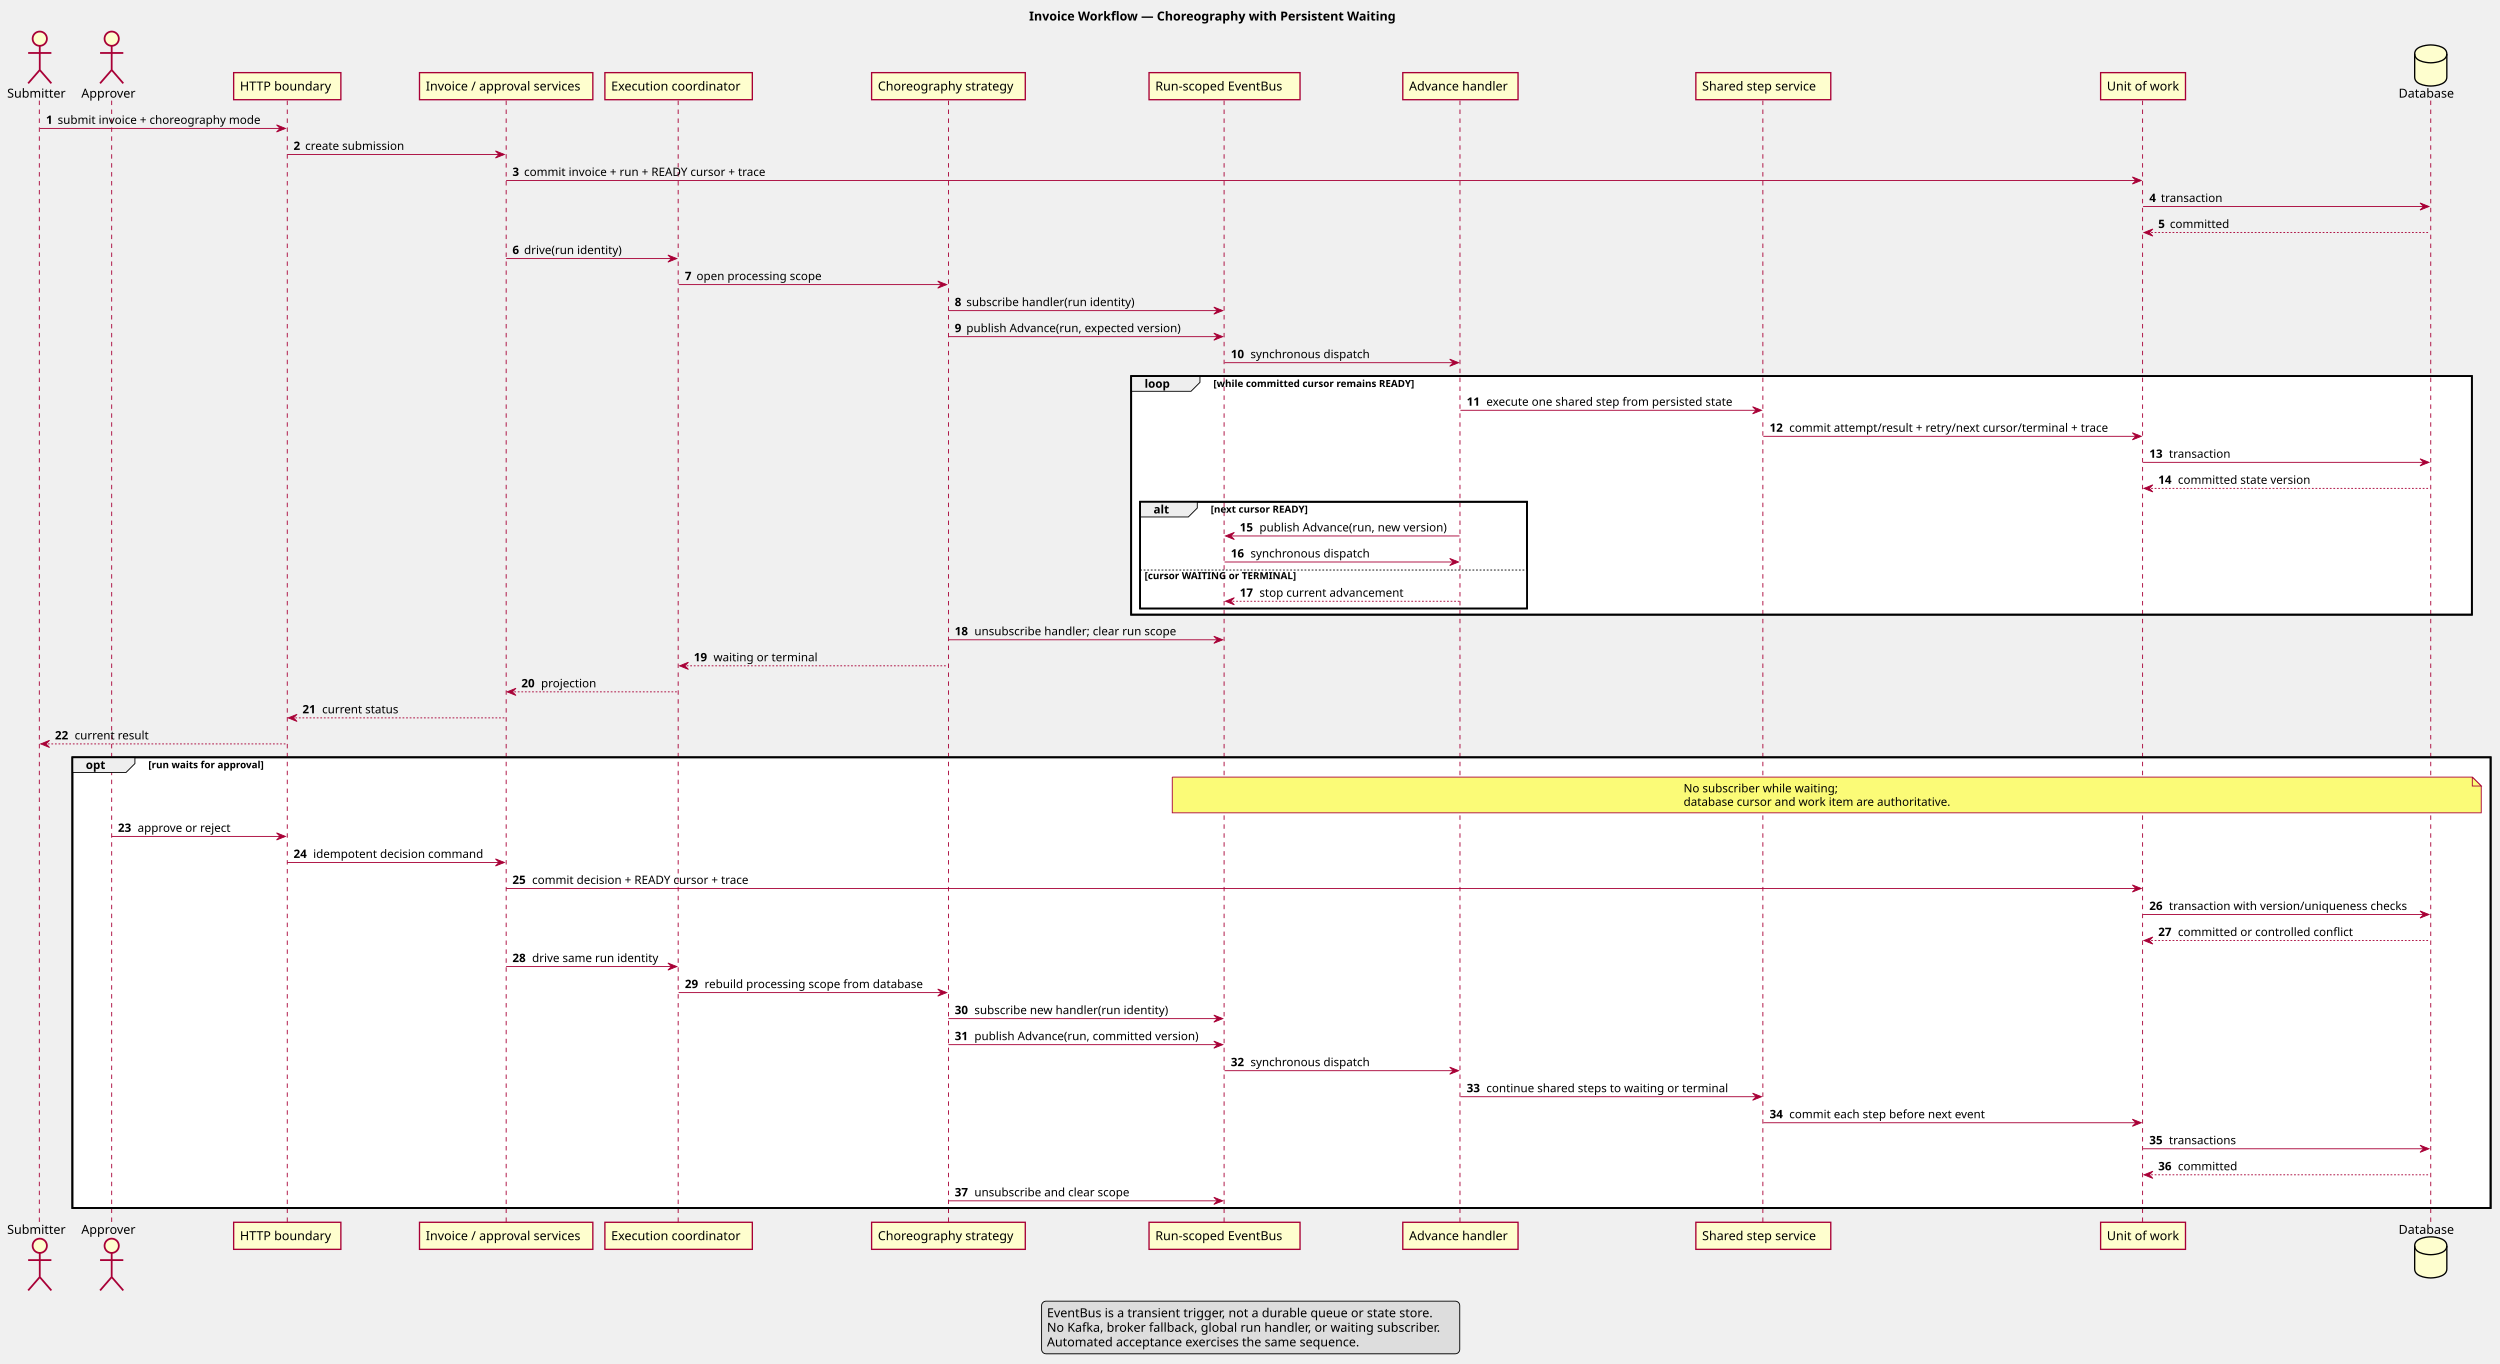
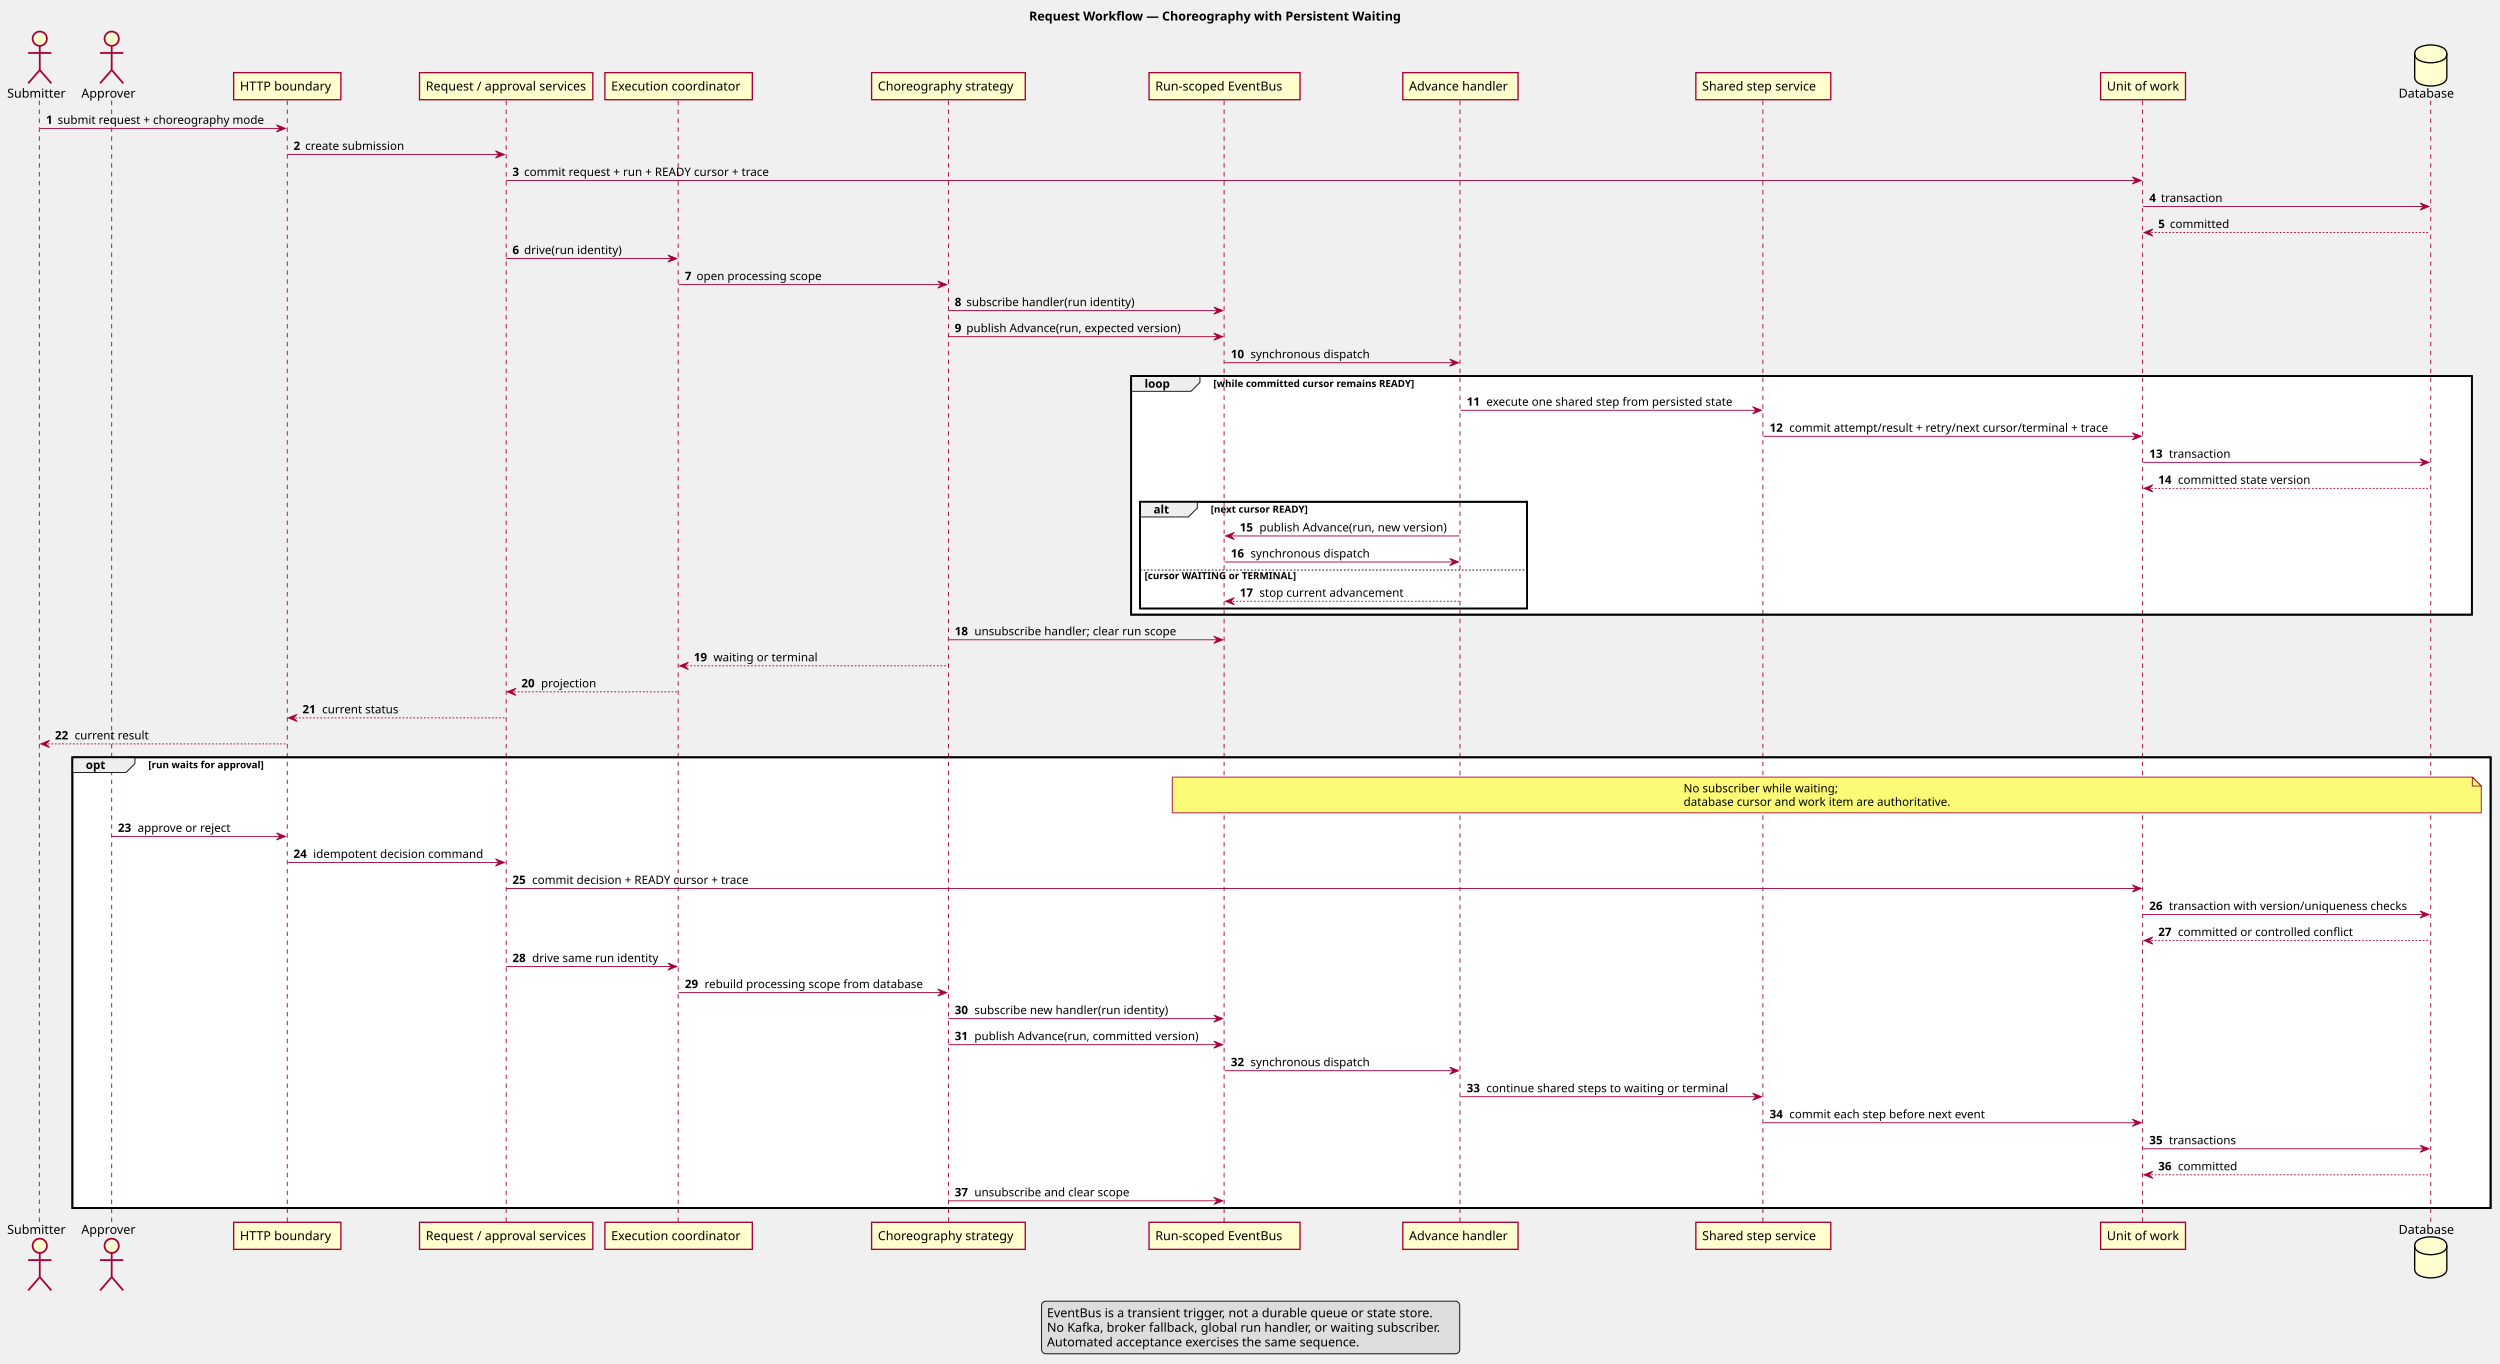
<svg xmlns="http://www.w3.org/2000/svg" contentScriptType="application/ecmascript" contentStyleType="text/css" height="1526px" preserveAspectRatio="none" style="width:2798px;height:1526px;" version="1.1" viewBox="0 0 2798 1526" width="2798px" zoomAndPan="magnify">
  <defs />
  <g>
-     <text fill="#000000" font-family="sans-serif" font-size="14" font-weight="bold" lengthAdjust="spacingAndGlyphs" textLength="497" x="1151.75" y="22.995">Invoice Workflow — Choreography with Persistent Waiting</text>
+     <text fill="#000000" font-family="sans-serif" font-size="14" font-weight="bold" lengthAdjust="spacingAndGlyphs" textLength="497" x="1151.75" y="22.995">Request Workflow — Choreography with Persistent Waiting</text>
    <rect fill="#FFFFFF" height="267" style="stroke: #000000; stroke-width: 2.0;" width="1500.5" x="1266" y="420.922" />
    <rect fill="#FFFFFF" height="119.336" style="stroke: #000000; stroke-width: 2.0;" width="433" x="1276" y="561.586" />
    <rect fill="#FFFFFF" height="43.938" style="stroke: none; stroke-width: 1.0;" width="433" x="1276" y="636.984" />
    <rect fill="#FFFFFF" height="504.391" style="stroke: #000000; stroke-width: 2.0;" width="2706.5" x="81" y="847.586" />
    <line style="stroke: #A80036; stroke-width: 1.0; stroke-dasharray: 5.0,5.0;" x1="44" x2="44" y1="112.594" y2="1368.977" />
    <line style="stroke: #A80036; stroke-width: 1.0; stroke-dasharray: 5.0,5.0;" x1="125" x2="125" y1="112.594" y2="1368.977" />
    <line style="stroke: #A80036; stroke-width: 1.0; stroke-dasharray: 5.0,5.0;" x1="321.5" x2="321.5" y1="112.594" y2="1368.977" />
    <line style="stroke: #A80036; stroke-width: 1.0; stroke-dasharray: 5.0,5.0;" x1="566.5" x2="566.5" y1="112.594" y2="1368.977" />
    <line style="stroke: #A80036; stroke-width: 1.0; stroke-dasharray: 5.0,5.0;" x1="759" x2="759" y1="112.594" y2="1368.977" />
    <line style="stroke: #A80036; stroke-width: 1.0; stroke-dasharray: 5.0,5.0;" x1="1061.5" x2="1061.5" y1="112.594" y2="1368.977" />
    <line style="stroke: #A80036; stroke-width: 1.0; stroke-dasharray: 5.0,5.0;" x1="1370" x2="1370" y1="112.594" y2="1368.977" />
    <line style="stroke: #A80036; stroke-width: 1.0; stroke-dasharray: 5.0,5.0;" x1="1634" x2="1634" y1="112.594" y2="1368.977" />
    <line style="stroke: #A80036; stroke-width: 1.0; stroke-dasharray: 5.0,5.0;" x1="1973" x2="1973" y1="112.594" y2="1368.977" />
    <line style="stroke: #A80036; stroke-width: 1.0; stroke-dasharray: 5.0,5.0;" x1="2398" x2="2398" y1="112.594" y2="1368.977" />
    <line style="stroke: #A80036; stroke-width: 1.0; stroke-dasharray: 5.0,5.0;" x1="2720.5" x2="2720.5" y1="112.594" y2="1368.977" />
    <text fill="#000000" font-family="sans-serif" font-size="14" lengthAdjust="spacingAndGlyphs" textLength="67" x="8" y="109.292">Submitter</text>
    <ellipse cx="44.5" cy="43.297" fill="#FEFECE" rx="8" ry="8" style="stroke: #A80036; stroke-width: 2.0;" />
    <path d="M44.5,51.297 L44.5,78.297 M31.5,59.297 L57.5,59.297 M44.5,78.297 L31.5,93.297 M44.5,78.297 L57.5,93.297 " fill="none" style="stroke: #A80036; stroke-width: 2.0;" />
    <text fill="#000000" font-family="sans-serif" font-size="14" lengthAdjust="spacingAndGlyphs" textLength="67" x="8" y="1380.972">Submitter</text>
    <ellipse cx="44.5" cy="1394.273" fill="#FEFECE" rx="8" ry="8" style="stroke: #A80036; stroke-width: 2.0;" />
    <path d="M44.5,1402.273 L44.5,1429.273 M31.5,1410.273 L57.5,1410.273 M44.5,1429.273 L31.5,1444.273 M44.5,1429.273 L57.5,1444.273 " fill="none" style="stroke: #A80036; stroke-width: 2.0;" />
    <text fill="#000000" font-family="sans-serif" font-size="14" lengthAdjust="spacingAndGlyphs" textLength="62" x="91" y="109.292">Approver</text>
    <ellipse cx="125" cy="43.297" fill="#FEFECE" rx="8" ry="8" style="stroke: #A80036; stroke-width: 2.0;" />
    <path d="M125,51.297 L125,78.297 M112,59.297 L138,59.297 M125,78.297 L112,93.297 M125,78.297 L138,93.297 " fill="none" style="stroke: #A80036; stroke-width: 2.0;" />
    <text fill="#000000" font-family="sans-serif" font-size="14" lengthAdjust="spacingAndGlyphs" textLength="62" x="91" y="1380.972">Approver</text>
    <ellipse cx="125" cy="1394.273" fill="#FEFECE" rx="8" ry="8" style="stroke: #A80036; stroke-width: 2.0;" />
    <path d="M125,1402.273 L125,1429.273 M112,1410.273 L138,1410.273 M125,1429.273 L112,1444.273 M125,1429.273 L138,1444.273 " fill="none" style="stroke: #A80036; stroke-width: 2.0;" />
    <rect fill="#FEFECE" height="30.297" style="stroke: #A80036; stroke-width: 1.5;" width="120" x="261.5" y="81.297" />
    <text fill="#000000" font-family="sans-serif" font-size="14" lengthAdjust="spacingAndGlyphs" textLength="106" x="268.5" y="101.292">HTTP boundary</text>
    <rect fill="#FEFECE" height="30.297" style="stroke: #A80036; stroke-width: 1.5;" width="120" x="261.5" y="1367.977" />
    <text fill="#000000" font-family="sans-serif" font-size="14" lengthAdjust="spacingAndGlyphs" textLength="106" x="268.5" y="1387.972">HTTP boundary</text>
    <rect fill="#FEFECE" height="30.297" style="stroke: #A80036; stroke-width: 1.5;" width="194" x="469.5" y="81.297" />
-     <text fill="#000000" font-family="sans-serif" font-size="14" lengthAdjust="spacingAndGlyphs" textLength="180" x="476.5" y="101.292">Invoice / approval services</text>
+     <text fill="#000000" font-family="sans-serif" font-size="14" lengthAdjust="spacingAndGlyphs" textLength="180" x="476.5" y="101.292">Request / approval services</text>
    <rect fill="#FEFECE" height="30.297" style="stroke: #A80036; stroke-width: 1.5;" width="194" x="469.5" y="1367.977" />
-     <text fill="#000000" font-family="sans-serif" font-size="14" lengthAdjust="spacingAndGlyphs" textLength="180" x="476.5" y="1387.972">Invoice / approval services</text>
+     <text fill="#000000" font-family="sans-serif" font-size="14" lengthAdjust="spacingAndGlyphs" textLength="180" x="476.5" y="1387.972">Request / approval services</text>
    <rect fill="#FEFECE" height="30.297" style="stroke: #A80036; stroke-width: 1.5;" width="165" x="677" y="81.297" />
    <text fill="#000000" font-family="sans-serif" font-size="14" lengthAdjust="spacingAndGlyphs" textLength="151" x="684" y="101.292">Execution coordinator</text>
    <rect fill="#FEFECE" height="30.297" style="stroke: #A80036; stroke-width: 1.5;" width="165" x="677" y="1367.977" />
    <text fill="#000000" font-family="sans-serif" font-size="14" lengthAdjust="spacingAndGlyphs" textLength="151" x="684" y="1387.972">Execution coordinator</text>
    <rect fill="#FEFECE" height="30.297" style="stroke: #A80036; stroke-width: 1.5;" width="172" x="975.5" y="81.297" />
    <text fill="#000000" font-family="sans-serif" font-size="14" lengthAdjust="spacingAndGlyphs" textLength="158" x="982.5" y="101.292">Choreography strategy</text>
    <rect fill="#FEFECE" height="30.297" style="stroke: #A80036; stroke-width: 1.5;" width="172" x="975.5" y="1367.977" />
    <text fill="#000000" font-family="sans-serif" font-size="14" lengthAdjust="spacingAndGlyphs" textLength="158" x="982.5" y="1387.972">Choreography strategy</text>
    <rect fill="#FEFECE" height="30.297" style="stroke: #A80036; stroke-width: 1.5;" width="169" x="1286" y="81.297" />
    <text fill="#000000" font-family="sans-serif" font-size="14" lengthAdjust="spacingAndGlyphs" textLength="155" x="1293" y="101.292">Run-scoped EventBus</text>
    <rect fill="#FEFECE" height="30.297" style="stroke: #A80036; stroke-width: 1.5;" width="169" x="1286" y="1367.977" />
    <text fill="#000000" font-family="sans-serif" font-size="14" lengthAdjust="spacingAndGlyphs" textLength="155" x="1293" y="1387.972">Run-scoped EventBus</text>
    <rect fill="#FEFECE" height="30.297" style="stroke: #A80036; stroke-width: 1.5;" width="129" x="1570" y="81.297" />
    <text fill="#000000" font-family="sans-serif" font-size="14" lengthAdjust="spacingAndGlyphs" textLength="115" x="1577" y="101.292">Advance handler</text>
    <rect fill="#FEFECE" height="30.297" style="stroke: #A80036; stroke-width: 1.5;" width="129" x="1570" y="1367.977" />
    <text fill="#000000" font-family="sans-serif" font-size="14" lengthAdjust="spacingAndGlyphs" textLength="115" x="1577" y="1387.972">Advance handler</text>
    <rect fill="#FEFECE" height="30.297" style="stroke: #A80036; stroke-width: 1.5;" width="151" x="1898" y="81.297" />
    <text fill="#000000" font-family="sans-serif" font-size="14" lengthAdjust="spacingAndGlyphs" textLength="137" x="1905" y="101.292">Shared step service</text>
    <rect fill="#FEFECE" height="30.297" style="stroke: #A80036; stroke-width: 1.5;" width="151" x="1898" y="1367.977" />
    <text fill="#000000" font-family="sans-serif" font-size="14" lengthAdjust="spacingAndGlyphs" textLength="137" x="1905" y="1387.972">Shared step service</text>
    <rect fill="#FEFECE" height="30.297" style="stroke: #A80036; stroke-width: 1.5;" width="95" x="2351" y="81.297" />
    <text fill="#000000" font-family="sans-serif" font-size="14" lengthAdjust="spacingAndGlyphs" textLength="81" x="2358" y="101.292">Unit of work</text>
    <rect fill="#FEFECE" height="30.297" style="stroke: #A80036; stroke-width: 1.5;" width="95" x="2351" y="1367.977" />
    <text fill="#000000" font-family="sans-serif" font-size="14" lengthAdjust="spacingAndGlyphs" textLength="81" x="2358" y="1387.972">Unit of work</text>
    <text fill="#000000" font-family="sans-serif" font-size="14" lengthAdjust="spacingAndGlyphs" textLength="66" x="2684.5" y="109.292">Database</text>
    <path d="M2702.5,60.297 C2702.5,50.297 2720.5,50.297 2720.5,50.297 C2720.5,50.297 2738.5,50.297 2738.5,60.297 L2738.5,86.297 C2738.5,96.297 2720.5,96.297 2720.5,96.297 C2720.5,96.297 2702.5,96.297 2702.5,86.297 L2702.5,60.297 " fill="#FEFECE" style="stroke: #000000; stroke-width: 1.5;" />
    <path d="M2702.5,60.297 C2702.5,70.297 2720.5,70.297 2720.5,70.297 C2720.5,70.297 2738.5,70.297 2738.5,60.297 " fill="none" style="stroke: #000000; stroke-width: 1.5;" />
    <text fill="#000000" font-family="sans-serif" font-size="14" lengthAdjust="spacingAndGlyphs" textLength="66" x="2684.5" y="1380.972">Database</text>
    <path d="M2702.5,1394.273 C2702.5,1384.273 2720.5,1384.273 2720.5,1384.273 C2720.5,1384.273 2738.5,1384.273 2738.5,1394.273 L2738.5,1420.273 C2738.5,1430.273 2720.5,1430.273 2720.5,1430.273 C2720.5,1430.273 2702.5,1430.273 2702.5,1420.273 L2702.5,1394.273 " fill="#FEFECE" style="stroke: #000000; stroke-width: 1.5;" />
    <path d="M2702.5,1394.273 C2702.5,1404.273 2720.5,1404.273 2720.5,1404.273 C2720.5,1404.273 2738.5,1404.273 2738.5,1394.273 " fill="none" style="stroke: #000000; stroke-width: 1.5;" />
    <polygon fill="#A80036" points="309.5,139.727,319.5,143.727,309.5,147.727,313.5,143.727" style="stroke: #A80036; stroke-width: 1.0;" />
    <line style="stroke: #A80036; stroke-width: 1.0;" x1="44.5" x2="315.5" y1="143.727" y2="143.727" />
    <text fill="#000000" font-family="sans-serif" font-size="13" font-weight="bold" lengthAdjust="spacingAndGlyphs" textLength="9" x="51.5" y="138.661">1</text>
-     <text fill="#000000" font-family="sans-serif" font-size="13" lengthAdjust="spacingAndGlyphs" textLength="240" x="64.5" y="138.661">submit invoice + choreography mode</text>
+     <text fill="#000000" font-family="sans-serif" font-size="13" lengthAdjust="spacingAndGlyphs" textLength="240" x="64.5" y="138.661">submit request + choreography mode</text>
    <polygon fill="#A80036" points="554.5,168.859,564.5,172.859,554.5,176.859,558.5,172.859" style="stroke: #A80036; stroke-width: 1.0;" />
    <line style="stroke: #A80036; stroke-width: 1.0;" x1="321.5" x2="560.5" y1="172.859" y2="172.859" />
    <text fill="#000000" font-family="sans-serif" font-size="13" font-weight="bold" lengthAdjust="spacingAndGlyphs" textLength="9" x="328.5" y="167.793">2</text>
    <text fill="#000000" font-family="sans-serif" font-size="13" lengthAdjust="spacingAndGlyphs" textLength="117" x="341.5" y="167.793">create submission</text>
    <polygon fill="#A80036" points="2386.5,197.992,2396.5,201.992,2386.5,205.992,2390.5,201.992" style="stroke: #A80036; stroke-width: 1.0;" />
    <line style="stroke: #A80036; stroke-width: 1.0;" x1="566.5" x2="2392.5" y1="201.992" y2="201.992" />
    <text fill="#000000" font-family="sans-serif" font-size="13" font-weight="bold" lengthAdjust="spacingAndGlyphs" textLength="9" x="573.5" y="196.926">3</text>
-     <text fill="#000000" font-family="sans-serif" font-size="13" lengthAdjust="spacingAndGlyphs" textLength="294" x="586.5" y="196.926">commit invoice + run + READY cursor + trace</text>
+     <text fill="#000000" font-family="sans-serif" font-size="13" lengthAdjust="spacingAndGlyphs" textLength="294" x="586.5" y="196.926">commit request + run + READY cursor + trace</text>
    <polygon fill="#A80036" points="2708.5,227.125,2718.5,231.125,2708.5,235.125,2712.5,231.125" style="stroke: #A80036; stroke-width: 1.0;" />
    <line style="stroke: #A80036; stroke-width: 1.0;" x1="2398.5" x2="2714.5" y1="231.125" y2="231.125" />
    <text fill="#000000" font-family="sans-serif" font-size="13" font-weight="bold" lengthAdjust="spacingAndGlyphs" textLength="9" x="2405.5" y="226.059">4</text>
    <text fill="#000000" font-family="sans-serif" font-size="13" lengthAdjust="spacingAndGlyphs" textLength="72" x="2418.5" y="226.059">transaction</text>
    <polygon fill="#A80036" points="2409.5,256.258,2399.5,260.258,2409.5,264.258,2405.5,260.258" style="stroke: #A80036; stroke-width: 1.0;" />
    <line style="stroke: #A80036; stroke-width: 1.0; stroke-dasharray: 2.0,2.0;" x1="2403.5" x2="2719.5" y1="260.258" y2="260.258" />
    <text fill="#000000" font-family="sans-serif" font-size="13" font-weight="bold" lengthAdjust="spacingAndGlyphs" textLength="9" x="2415.5" y="255.192">5</text>
    <text fill="#000000" font-family="sans-serif" font-size="13" lengthAdjust="spacingAndGlyphs" textLength="70" x="2428.5" y="255.192">committed</text>
    <polygon fill="#A80036" points="747.5,285.391,757.5,289.391,747.5,293.391,751.5,289.391" style="stroke: #A80036; stroke-width: 1.0;" />
    <line style="stroke: #A80036; stroke-width: 1.0;" x1="566.5" x2="753.5" y1="289.391" y2="289.391" />
    <text fill="#000000" font-family="sans-serif" font-size="13" font-weight="bold" lengthAdjust="spacingAndGlyphs" textLength="9" x="573.5" y="284.325">6</text>
    <text fill="#000000" font-family="sans-serif" font-size="13" lengthAdjust="spacingAndGlyphs" textLength="113" x="586.5" y="284.325">drive(run identity)</text>
    <polygon fill="#A80036" points="1049.5,314.523,1059.5,318.523,1049.5,322.523,1053.5,318.523" style="stroke: #A80036; stroke-width: 1.0;" />
    <line style="stroke: #A80036; stroke-width: 1.0;" x1="759.5" x2="1055.5" y1="318.523" y2="318.523" />
    <text fill="#000000" font-family="sans-serif" font-size="13" font-weight="bold" lengthAdjust="spacingAndGlyphs" textLength="9" x="766.5" y="313.457">7</text>
    <text fill="#000000" font-family="sans-serif" font-size="13" lengthAdjust="spacingAndGlyphs" textLength="147" x="779.5" y="313.457">open processing scope</text>
    <polygon fill="#A80036" points="1358.5,343.656,1368.5,347.656,1358.5,351.656,1362.5,347.656" style="stroke: #A80036; stroke-width: 1.0;" />
    <line style="stroke: #A80036; stroke-width: 1.0;" x1="1061.5" x2="1364.5" y1="347.656" y2="347.656" />
    <text fill="#000000" font-family="sans-serif" font-size="13" font-weight="bold" lengthAdjust="spacingAndGlyphs" textLength="9" x="1068.5" y="342.59">8</text>
    <text fill="#000000" font-family="sans-serif" font-size="13" lengthAdjust="spacingAndGlyphs" textLength="195" x="1081.5" y="342.59">subscribe handler(run identity)</text>
    <polygon fill="#A80036" points="1358.5,372.789,1368.5,376.789,1358.5,380.789,1362.5,376.789" style="stroke: #A80036; stroke-width: 1.0;" />
    <line style="stroke: #A80036; stroke-width: 1.0;" x1="1061.5" x2="1364.5" y1="376.789" y2="376.789" />
    <text fill="#000000" font-family="sans-serif" font-size="13" font-weight="bold" lengthAdjust="spacingAndGlyphs" textLength="9" x="1068.5" y="371.723">9</text>
    <text fill="#000000" font-family="sans-serif" font-size="13" lengthAdjust="spacingAndGlyphs" textLength="252" x="1081.5" y="371.723">publish Advance(run, expected version)</text>
    <polygon fill="#A80036" points="1622.5,401.922,1632.5,405.922,1622.5,409.922,1626.5,405.922" style="stroke: #A80036; stroke-width: 1.0;" />
    <line style="stroke: #A80036; stroke-width: 1.0;" x1="1370.5" x2="1628.5" y1="405.922" y2="405.922" />
    <text fill="#000000" font-family="sans-serif" font-size="13" font-weight="bold" lengthAdjust="spacingAndGlyphs" textLength="18" x="1377.5" y="400.856">10</text>
    <text fill="#000000" font-family="sans-serif" font-size="13" lengthAdjust="spacingAndGlyphs" textLength="139" x="1399.5" y="400.856">synchronous dispatch</text>
    <path d="M1266,420.922 L1343,420.922 L1343,427.922 L1333,437.922 L1266,437.922 L1266,420.922 " fill="#EEEEEE" style="stroke: #000000; stroke-width: 1.0;" />
    <rect fill="none" height="267" style="stroke: #000000; stroke-width: 2.0;" width="1500.5" x="1266" y="420.922" />
    <text fill="#000000" font-family="sans-serif" font-size="13" font-weight="bold" lengthAdjust="spacingAndGlyphs" textLength="32" x="1281" y="433.989">loop</text>
    <text fill="#000000" font-family="sans-serif" font-size="11" font-weight="bold" lengthAdjust="spacingAndGlyphs" textLength="260" x="1358" y="433.132">[while committed cursor remains READY]</text>
    <polygon fill="#A80036" points="1961.5,455.188,1971.5,459.188,1961.5,463.188,1965.5,459.188" style="stroke: #A80036; stroke-width: 1.0;" />
    <line style="stroke: #A80036; stroke-width: 1.0;" x1="1634.5" x2="1967.5" y1="459.188" y2="459.188" />
    <text fill="#000000" font-family="sans-serif" font-size="13" font-weight="bold" lengthAdjust="spacingAndGlyphs" textLength="18" x="1641.5" y="454.122">11</text>
    <text fill="#000000" font-family="sans-serif" font-size="13" lengthAdjust="spacingAndGlyphs" textLength="293" x="1663.5" y="454.122">execute one shared step from persisted state</text>
    <polygon fill="#A80036" points="2386.5,484.32,2396.5,488.32,2386.5,492.32,2390.5,488.32" style="stroke: #A80036; stroke-width: 1.0;" />
    <line style="stroke: #A80036; stroke-width: 1.0;" x1="1973.5" x2="2392.5" y1="488.32" y2="488.32" />
    <text fill="#000000" font-family="sans-serif" font-size="13" font-weight="bold" lengthAdjust="spacingAndGlyphs" textLength="18" x="1980.5" y="483.254">12</text>
    <text fill="#000000" font-family="sans-serif" font-size="13" lengthAdjust="spacingAndGlyphs" textLength="379" x="2002.5" y="483.254">commit attempt/result + retry/next cursor/terminal + trace</text>
    <polygon fill="#A80036" points="2708.5,513.453,2718.5,517.453,2708.5,521.453,2712.5,517.453" style="stroke: #A80036; stroke-width: 1.0;" />
    <line style="stroke: #A80036; stroke-width: 1.0;" x1="2398.5" x2="2714.5" y1="517.453" y2="517.453" />
    <text fill="#000000" font-family="sans-serif" font-size="13" font-weight="bold" lengthAdjust="spacingAndGlyphs" textLength="18" x="2405.5" y="512.387">13</text>
    <text fill="#000000" font-family="sans-serif" font-size="13" lengthAdjust="spacingAndGlyphs" textLength="72" x="2427.5" y="512.387">transaction</text>
    <polygon fill="#A80036" points="2409.5,542.586,2399.5,546.586,2409.5,550.586,2405.5,546.586" style="stroke: #A80036; stroke-width: 1.0;" />
    <line style="stroke: #A80036; stroke-width: 1.0; stroke-dasharray: 2.0,2.0;" x1="2403.5" x2="2719.5" y1="546.586" y2="546.586" />
    <text fill="#000000" font-family="sans-serif" font-size="13" font-weight="bold" lengthAdjust="spacingAndGlyphs" textLength="18" x="2415.5" y="541.52">14</text>
    <text fill="#000000" font-family="sans-serif" font-size="13" lengthAdjust="spacingAndGlyphs" textLength="157" x="2437.5" y="541.52">committed state version</text>
    <path d="M1276,561.586 L1340,561.586 L1340,568.586 L1330,578.586 L1276,578.586 L1276,561.586 " fill="#EEEEEE" style="stroke: #000000; stroke-width: 1.0;" />
    <rect fill="none" height="119.336" style="stroke: #000000; stroke-width: 2.0;" width="433" x="1276" y="561.586" />
    <text fill="#000000" font-family="sans-serif" font-size="13" font-weight="bold" lengthAdjust="spacingAndGlyphs" textLength="19" x="1291" y="574.653">alt</text>
    <text fill="#000000" font-family="sans-serif" font-size="11" font-weight="bold" lengthAdjust="spacingAndGlyphs" textLength="127" x="1355" y="573.796">[next cursor READY]</text>
    <polygon fill="#A80036" points="1381.5,595.852,1371.5,599.852,1381.5,603.852,1377.5,599.852" style="stroke: #A80036; stroke-width: 1.0;" />
    <line style="stroke: #A80036; stroke-width: 1.0;" x1="1375.5" x2="1633.5" y1="599.852" y2="599.852" />
    <text fill="#000000" font-family="sans-serif" font-size="13" font-weight="bold" lengthAdjust="spacingAndGlyphs" textLength="18" x="1387.5" y="594.786">15</text>
    <text fill="#000000" font-family="sans-serif" font-size="13" lengthAdjust="spacingAndGlyphs" textLength="218" x="1409.5" y="594.786">publish Advance(run, new version)</text>
    <polygon fill="#A80036" points="1622.5,624.984,1632.5,628.984,1622.5,632.984,1626.5,628.984" style="stroke: #A80036; stroke-width: 1.0;" />
    <line style="stroke: #A80036; stroke-width: 1.0;" x1="1370.5" x2="1628.5" y1="628.984" y2="628.984" />
    <text fill="#000000" font-family="sans-serif" font-size="13" font-weight="bold" lengthAdjust="spacingAndGlyphs" textLength="18" x="1377.5" y="623.918">16</text>
    <text fill="#000000" font-family="sans-serif" font-size="13" lengthAdjust="spacingAndGlyphs" textLength="139" x="1399.5" y="623.918">synchronous dispatch</text>
    <line style="stroke: #000000; stroke-width: 1.0; stroke-dasharray: 2.0,2.0;" x1="1276" x2="1709" y1="637.984" y2="637.984" />
    <text fill="#000000" font-family="sans-serif" font-size="11" font-weight="bold" lengthAdjust="spacingAndGlyphs" textLength="193" x="1281" y="648.195">[cursor WAITING or TERMINAL]</text>
    <polygon fill="#A80036" points="1381.5,668.922,1371.5,672.922,1381.5,676.922,1377.5,672.922" style="stroke: #A80036; stroke-width: 1.0;" />
    <line style="stroke: #A80036; stroke-width: 1.0; stroke-dasharray: 2.0,2.0;" x1="1375.5" x2="1633.5" y1="672.922" y2="672.922" />
    <text fill="#000000" font-family="sans-serif" font-size="13" font-weight="bold" lengthAdjust="spacingAndGlyphs" textLength="18" x="1387.5" y="667.856">17</text>
    <text fill="#000000" font-family="sans-serif" font-size="13" lengthAdjust="spacingAndGlyphs" textLength="170" x="1409.5" y="667.856">stop current advancement</text>
    <polygon fill="#A80036" points="1358.5,712.055,1368.5,716.055,1358.5,720.055,1362.5,716.055" style="stroke: #A80036; stroke-width: 1.0;" />
    <line style="stroke: #A80036; stroke-width: 1.0;" x1="1061.5" x2="1364.5" y1="716.055" y2="716.055" />
    <text fill="#000000" font-family="sans-serif" font-size="13" font-weight="bold" lengthAdjust="spacingAndGlyphs" textLength="18" x="1068.5" y="710.989">18</text>
    <text fill="#000000" font-family="sans-serif" font-size="13" lengthAdjust="spacingAndGlyphs" textLength="235" x="1090.5" y="710.989">unsubscribe handler; clear run scope</text>
    <polygon fill="#A80036" points="770.5,741.188,760.5,745.188,770.5,749.188,766.5,745.188" style="stroke: #A80036; stroke-width: 1.0;" />
    <line style="stroke: #A80036; stroke-width: 1.0; stroke-dasharray: 2.0,2.0;" x1="764.5" x2="1060.5" y1="745.188" y2="745.188" />
    <text fill="#000000" font-family="sans-serif" font-size="13" font-weight="bold" lengthAdjust="spacingAndGlyphs" textLength="18" x="776.5" y="740.122">19</text>
    <text fill="#000000" font-family="sans-serif" font-size="13" lengthAdjust="spacingAndGlyphs" textLength="118" x="798.5" y="740.122">waiting or terminal</text>
    <polygon fill="#A80036" points="577.5,770.32,567.5,774.32,577.5,778.32,573.5,774.32" style="stroke: #A80036; stroke-width: 1.0;" />
    <line style="stroke: #A80036; stroke-width: 1.0; stroke-dasharray: 2.0,2.0;" x1="571.5" x2="758.5" y1="774.32" y2="774.32" />
    <text fill="#000000" font-family="sans-serif" font-size="13" font-weight="bold" lengthAdjust="spacingAndGlyphs" textLength="18" x="583.5" y="769.254">20</text>
    <text fill="#000000" font-family="sans-serif" font-size="13" lengthAdjust="spacingAndGlyphs" textLength="63" x="605.5" y="769.254">projection</text>
    <polygon fill="#A80036" points="332.5,799.453,322.5,803.453,332.5,807.453,328.5,803.453" style="stroke: #A80036; stroke-width: 1.0;" />
    <line style="stroke: #A80036; stroke-width: 1.0; stroke-dasharray: 2.0,2.0;" x1="326.5" x2="565.5" y1="803.453" y2="803.453" />
    <text fill="#000000" font-family="sans-serif" font-size="13" font-weight="bold" lengthAdjust="spacingAndGlyphs" textLength="18" x="338.5" y="798.387">21</text>
    <text fill="#000000" font-family="sans-serif" font-size="13" lengthAdjust="spacingAndGlyphs" textLength="90" x="360.5" y="798.387">current status</text>
    <polygon fill="#A80036" points="55.5,828.586,45.5,832.586,55.5,836.586,51.5,832.586" style="stroke: #A80036; stroke-width: 1.0;" />
    <line style="stroke: #A80036; stroke-width: 1.0; stroke-dasharray: 2.0,2.0;" x1="49.5" x2="320.5" y1="832.586" y2="832.586" />
    <text fill="#000000" font-family="sans-serif" font-size="13" font-weight="bold" lengthAdjust="spacingAndGlyphs" textLength="18" x="61.5" y="827.52">22</text>
    <text fill="#000000" font-family="sans-serif" font-size="13" lengthAdjust="spacingAndGlyphs" textLength="86" x="83.5" y="827.52">current result</text>
    <path d="M81,847.586 L151,847.586 L151,854.586 L141,864.586 L81,864.586 L81,847.586 " fill="#EEEEEE" style="stroke: #000000; stroke-width: 1.0;" />
    <rect fill="none" height="504.391" style="stroke: #000000; stroke-width: 2.0;" width="2706.5" x="81" y="847.586" />
    <text fill="#000000" font-family="sans-serif" font-size="13" font-weight="bold" lengthAdjust="spacingAndGlyphs" textLength="25" x="96" y="860.653">opt</text>
    <text fill="#000000" font-family="sans-serif" font-size="11" font-weight="bold" lengthAdjust="spacingAndGlyphs" textLength="152" x="166" y="859.796">[run waits for approval]</text>
    <path d="M1312,869.719 L1312,909.719 L2777,909.719 L2777,879.719 L2767,869.719 L1312,869.719 " fill="#FBFB77" style="stroke: #A80036; stroke-width: 1.0;" />
    <path d="M2767,869.719 L2767,879.719 L2777,879.719 L2767,869.719 " fill="#FBFB77" style="stroke: #A80036; stroke-width: 1.0;" />
    <text fill="#000000" font-family="sans-serif" font-size="13" lengthAdjust="spacingAndGlyphs" textLength="175" x="1884.25" y="886.786">No subscriber while waiting;</text>
    <text fill="#000000" font-family="sans-serif" font-size="13" lengthAdjust="spacingAndGlyphs" textLength="312" x="1884.25" y="901.918">database cursor and work item are authoritative.</text>
    <polygon fill="#A80036" points="309.5,932.117,319.5,936.117,309.5,940.117,313.5,936.117" style="stroke: #A80036; stroke-width: 1.0;" />
    <line style="stroke: #A80036; stroke-width: 1.0;" x1="125" x2="315.5" y1="936.117" y2="936.117" />
    <text fill="#000000" font-family="sans-serif" font-size="13" font-weight="bold" lengthAdjust="spacingAndGlyphs" textLength="18" x="132" y="931.051">23</text>
    <text fill="#000000" font-family="sans-serif" font-size="13" lengthAdjust="spacingAndGlyphs" textLength="109" x="154" y="931.051">approve or reject</text>
    <polygon fill="#A80036" points="554.5,961.25,564.5,965.25,554.5,969.25,558.5,965.25" style="stroke: #A80036; stroke-width: 1.0;" />
    <line style="stroke: #A80036; stroke-width: 1.0;" x1="321.5" x2="560.5" y1="965.25" y2="965.25" />
    <text fill="#000000" font-family="sans-serif" font-size="13" font-weight="bold" lengthAdjust="spacingAndGlyphs" textLength="18" x="328.5" y="960.184">24</text>
    <text fill="#000000" font-family="sans-serif" font-size="13" lengthAdjust="spacingAndGlyphs" textLength="199" x="350.5" y="960.184">idempotent decision command</text>
    <polygon fill="#A80036" points="2386.5,990.383,2396.5,994.383,2386.5,998.383,2390.5,994.383" style="stroke: #A80036; stroke-width: 1.0;" />
    <line style="stroke: #A80036; stroke-width: 1.0;" x1="566.5" x2="2392.5" y1="994.383" y2="994.383" />
    <text fill="#000000" font-family="sans-serif" font-size="13" font-weight="bold" lengthAdjust="spacingAndGlyphs" textLength="18" x="573.5" y="989.317">25</text>
    <text fill="#000000" font-family="sans-serif" font-size="13" lengthAdjust="spacingAndGlyphs" textLength="262" x="595.5" y="989.317">commit decision + READY cursor + trace</text>
    <polygon fill="#A80036" points="2708.5,1019.516,2718.5,1023.516,2708.5,1027.516,2712.5,1023.516" style="stroke: #A80036; stroke-width: 1.0;" />
    <line style="stroke: #A80036; stroke-width: 1.0;" x1="2398.5" x2="2714.5" y1="1023.516" y2="1023.516" />
    <text fill="#000000" font-family="sans-serif" font-size="13" font-weight="bold" lengthAdjust="spacingAndGlyphs" textLength="18" x="2405.5" y="1018.45">26</text>
    <text fill="#000000" font-family="sans-serif" font-size="13" lengthAdjust="spacingAndGlyphs" textLength="276" x="2427.5" y="1018.45">transaction with version/uniqueness checks</text>
    <polygon fill="#A80036" points="2409.5,1048.648,2399.5,1052.648,2409.5,1056.648,2405.5,1052.648" style="stroke: #A80036; stroke-width: 1.0;" />
    <line style="stroke: #A80036; stroke-width: 1.0; stroke-dasharray: 2.0,2.0;" x1="2403.5" x2="2719.5" y1="1052.648" y2="1052.648" />
    <text fill="#000000" font-family="sans-serif" font-size="13" font-weight="bold" lengthAdjust="spacingAndGlyphs" textLength="18" x="2415.5" y="1047.582">27</text>
    <text fill="#000000" font-family="sans-serif" font-size="13" lengthAdjust="spacingAndGlyphs" textLength="203" x="2437.5" y="1047.582">committed or controlled conflict</text>
    <polygon fill="#A80036" points="747.5,1077.781,757.5,1081.781,747.5,1085.781,751.5,1081.781" style="stroke: #A80036; stroke-width: 1.0;" />
    <line style="stroke: #A80036; stroke-width: 1.0;" x1="566.5" x2="753.5" y1="1081.781" y2="1081.781" />
    <text fill="#000000" font-family="sans-serif" font-size="13" font-weight="bold" lengthAdjust="spacingAndGlyphs" textLength="18" x="573.5" y="1076.715">28</text>
    <text fill="#000000" font-family="sans-serif" font-size="13" lengthAdjust="spacingAndGlyphs" textLength="147" x="595.5" y="1076.715">drive same run identity</text>
    <polygon fill="#A80036" points="1049.5,1106.914,1059.5,1110.914,1049.5,1114.914,1053.5,1110.914" style="stroke: #A80036; stroke-width: 1.0;" />
    <line style="stroke: #A80036; stroke-width: 1.0;" x1="759.5" x2="1055.5" y1="1110.914" y2="1110.914" />
    <text fill="#000000" font-family="sans-serif" font-size="13" font-weight="bold" lengthAdjust="spacingAndGlyphs" textLength="18" x="766.5" y="1105.848">29</text>
    <text fill="#000000" font-family="sans-serif" font-size="13" lengthAdjust="spacingAndGlyphs" textLength="256" x="788.5" y="1105.848">rebuild processing scope from database</text>
    <polygon fill="#A80036" points="1358.5,1136.047,1368.5,1140.047,1358.5,1144.047,1362.5,1140.047" style="stroke: #A80036; stroke-width: 1.0;" />
    <line style="stroke: #A80036; stroke-width: 1.0;" x1="1061.5" x2="1364.5" y1="1140.047" y2="1140.047" />
    <text fill="#000000" font-family="sans-serif" font-size="13" font-weight="bold" lengthAdjust="spacingAndGlyphs" textLength="18" x="1068.5" y="1134.981">30</text>
    <text fill="#000000" font-family="sans-serif" font-size="13" lengthAdjust="spacingAndGlyphs" textLength="224" x="1090.5" y="1134.981">subscribe new handler(run identity)</text>
    <polygon fill="#A80036" points="1358.5,1165.18,1368.5,1169.18,1358.5,1173.18,1362.5,1169.18" style="stroke: #A80036; stroke-width: 1.0;" />
    <line style="stroke: #A80036; stroke-width: 1.0;" x1="1061.5" x2="1364.5" y1="1169.18" y2="1169.18" />
    <text fill="#000000" font-family="sans-serif" font-size="13" font-weight="bold" lengthAdjust="spacingAndGlyphs" textLength="18" x="1068.5" y="1164.114">31</text>
    <text fill="#000000" font-family="sans-serif" font-size="13" lengthAdjust="spacingAndGlyphs" textLength="263" x="1090.5" y="1164.114">publish Advance(run, committed version)</text>
    <polygon fill="#A80036" points="1622.5,1194.312,1632.5,1198.312,1622.5,1202.312,1626.5,1198.312" style="stroke: #A80036; stroke-width: 1.0;" />
    <line style="stroke: #A80036; stroke-width: 1.0;" x1="1370.5" x2="1628.5" y1="1198.312" y2="1198.312" />
    <text fill="#000000" font-family="sans-serif" font-size="13" font-weight="bold" lengthAdjust="spacingAndGlyphs" textLength="18" x="1377.5" y="1193.247">32</text>
    <text fill="#000000" font-family="sans-serif" font-size="13" lengthAdjust="spacingAndGlyphs" textLength="139" x="1399.5" y="1193.247">synchronous dispatch</text>
    <polygon fill="#A80036" points="1961.5,1223.445,1971.5,1227.445,1961.5,1231.445,1965.5,1227.445" style="stroke: #A80036; stroke-width: 1.0;" />
    <line style="stroke: #A80036; stroke-width: 1.0;" x1="1634.5" x2="1967.5" y1="1227.445" y2="1227.445" />
    <text fill="#000000" font-family="sans-serif" font-size="13" font-weight="bold" lengthAdjust="spacingAndGlyphs" textLength="18" x="1641.5" y="1222.379">33</text>
    <text fill="#000000" font-family="sans-serif" font-size="13" lengthAdjust="spacingAndGlyphs" textLength="281" x="1663.5" y="1222.379">continue shared steps to waiting or terminal</text>
    <polygon fill="#A80036" points="2386.5,1252.578,2396.5,1256.578,2386.5,1260.578,2390.5,1256.578" style="stroke: #A80036; stroke-width: 1.0;" />
    <line style="stroke: #A80036; stroke-width: 1.0;" x1="1973.5" x2="2392.5" y1="1256.578" y2="1256.578" />
    <text fill="#000000" font-family="sans-serif" font-size="13" font-weight="bold" lengthAdjust="spacingAndGlyphs" textLength="18" x="1980.5" y="1251.512">34</text>
    <text fill="#000000" font-family="sans-serif" font-size="13" lengthAdjust="spacingAndGlyphs" textLength="233" x="2002.5" y="1251.512">commit each step before next event</text>
    <polygon fill="#A80036" points="2708.5,1281.711,2718.5,1285.711,2708.5,1289.711,2712.5,1285.711" style="stroke: #A80036; stroke-width: 1.0;" />
    <line style="stroke: #A80036; stroke-width: 1.0;" x1="2398.5" x2="2714.5" y1="1285.711" y2="1285.711" />
    <text fill="#000000" font-family="sans-serif" font-size="13" font-weight="bold" lengthAdjust="spacingAndGlyphs" textLength="18" x="2405.5" y="1280.645">35</text>
    <text fill="#000000" font-family="sans-serif" font-size="13" lengthAdjust="spacingAndGlyphs" textLength="79" x="2427.5" y="1280.645">transactions</text>
    <polygon fill="#A80036" points="2409.5,1310.844,2399.5,1314.844,2409.5,1318.844,2405.5,1314.844" style="stroke: #A80036; stroke-width: 1.0;" />
    <line style="stroke: #A80036; stroke-width: 1.0; stroke-dasharray: 2.0,2.0;" x1="2403.5" x2="2719.5" y1="1314.844" y2="1314.844" />
    <text fill="#000000" font-family="sans-serif" font-size="13" font-weight="bold" lengthAdjust="spacingAndGlyphs" textLength="18" x="2415.5" y="1309.778">36</text>
    <text fill="#000000" font-family="sans-serif" font-size="13" lengthAdjust="spacingAndGlyphs" textLength="70" x="2437.5" y="1309.778">committed</text>
    <polygon fill="#A80036" points="1358.5,1339.977,1368.5,1343.977,1358.5,1347.977,1362.5,1343.977" style="stroke: #A80036; stroke-width: 1.0;" />
    <line style="stroke: #A80036; stroke-width: 1.0;" x1="1061.5" x2="1364.5" y1="1343.977" y2="1343.977" />
    <text fill="#000000" font-family="sans-serif" font-size="13" font-weight="bold" lengthAdjust="spacingAndGlyphs" textLength="18" x="1068.5" y="1338.911">37</text>
    <text fill="#000000" font-family="sans-serif" font-size="13" lengthAdjust="spacingAndGlyphs" textLength="182" x="1090.5" y="1338.911">unsubscribe and clear scope</text>
    <rect fill="#DDDDDD" height="58.891" rx="5" ry="5" style="stroke: #000000; stroke-width: 1.0;" width="468" x="1165.75" y="1456.273" />
    <text fill="#000000" font-family="sans-serif" font-size="14" lengthAdjust="spacingAndGlyphs" textLength="456" x="1171.75" y="1474.269">EventBus is a transient trigger, not a durable queue or state store.</text>
    <text fill="#000000" font-family="sans-serif" font-size="14" lengthAdjust="spacingAndGlyphs" textLength="455" x="1171.75" y="1490.565">No Kafka, broker fallback, global run handler, or waiting subscriber.</text>
    <text fill="#000000" font-family="sans-serif" font-size="14" lengthAdjust="spacingAndGlyphs" textLength="382" x="1171.75" y="1506.862">Automated acceptance exercises the same sequence.</text>
  </g>
</svg>
